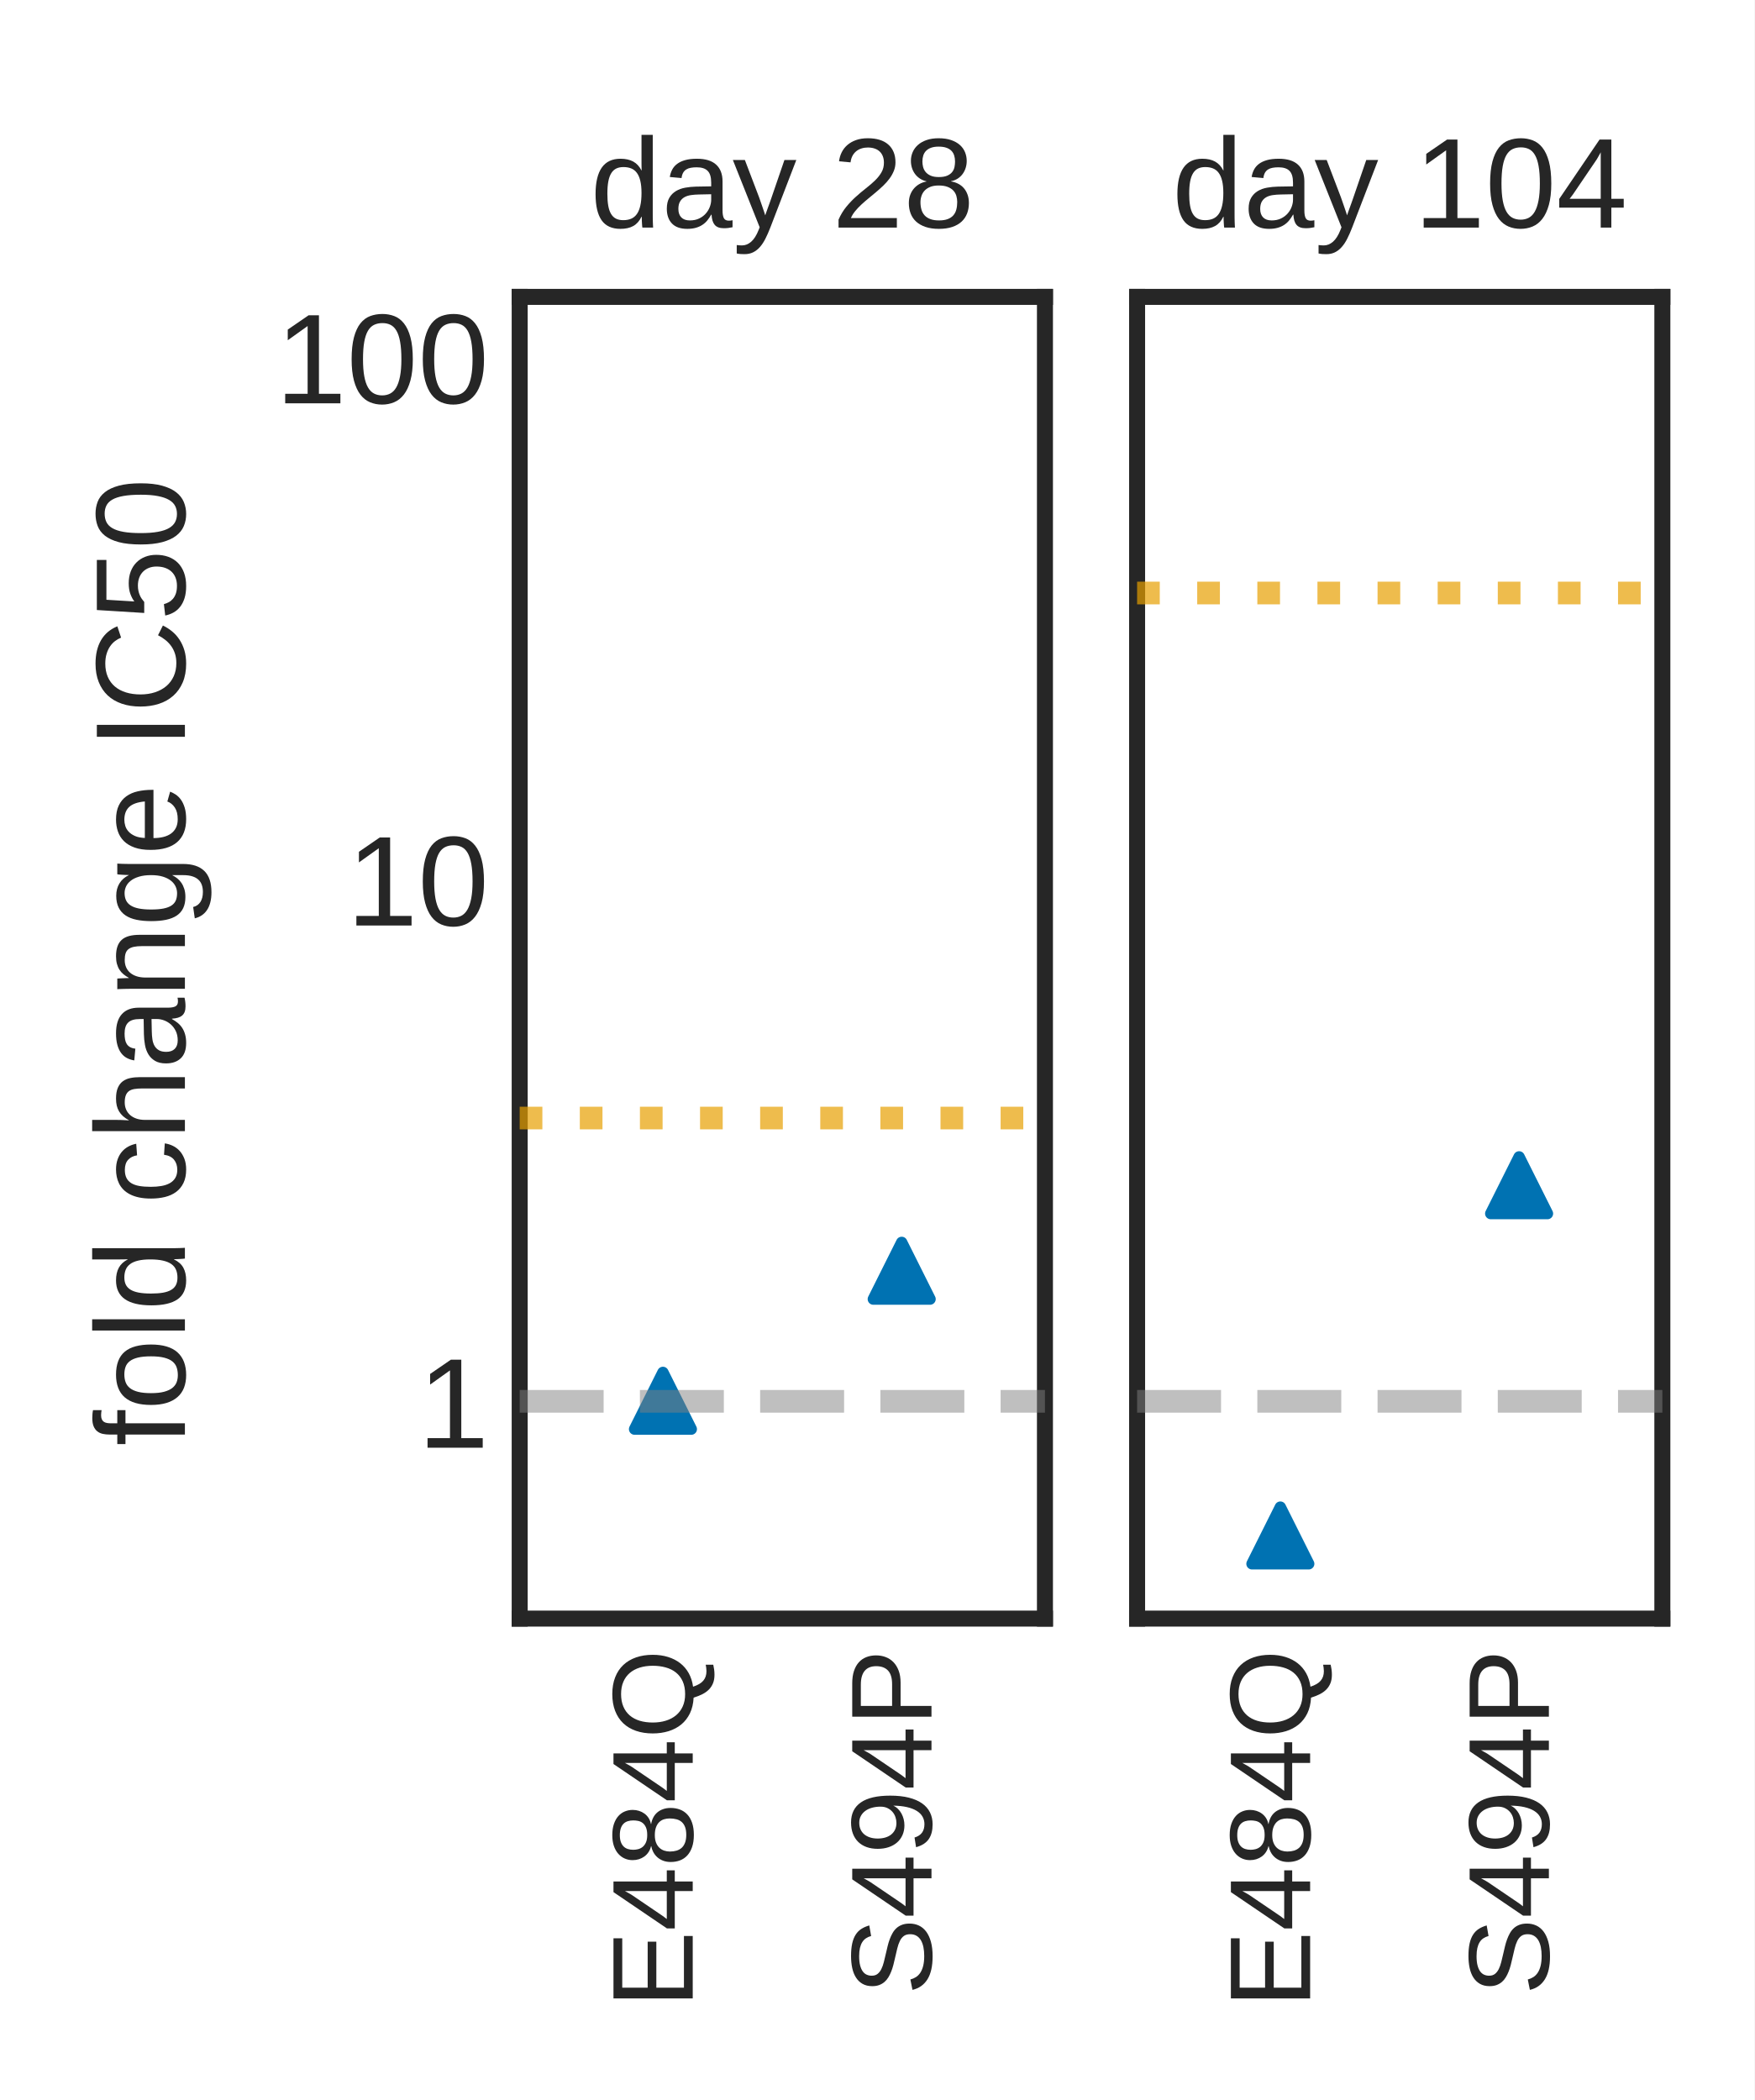
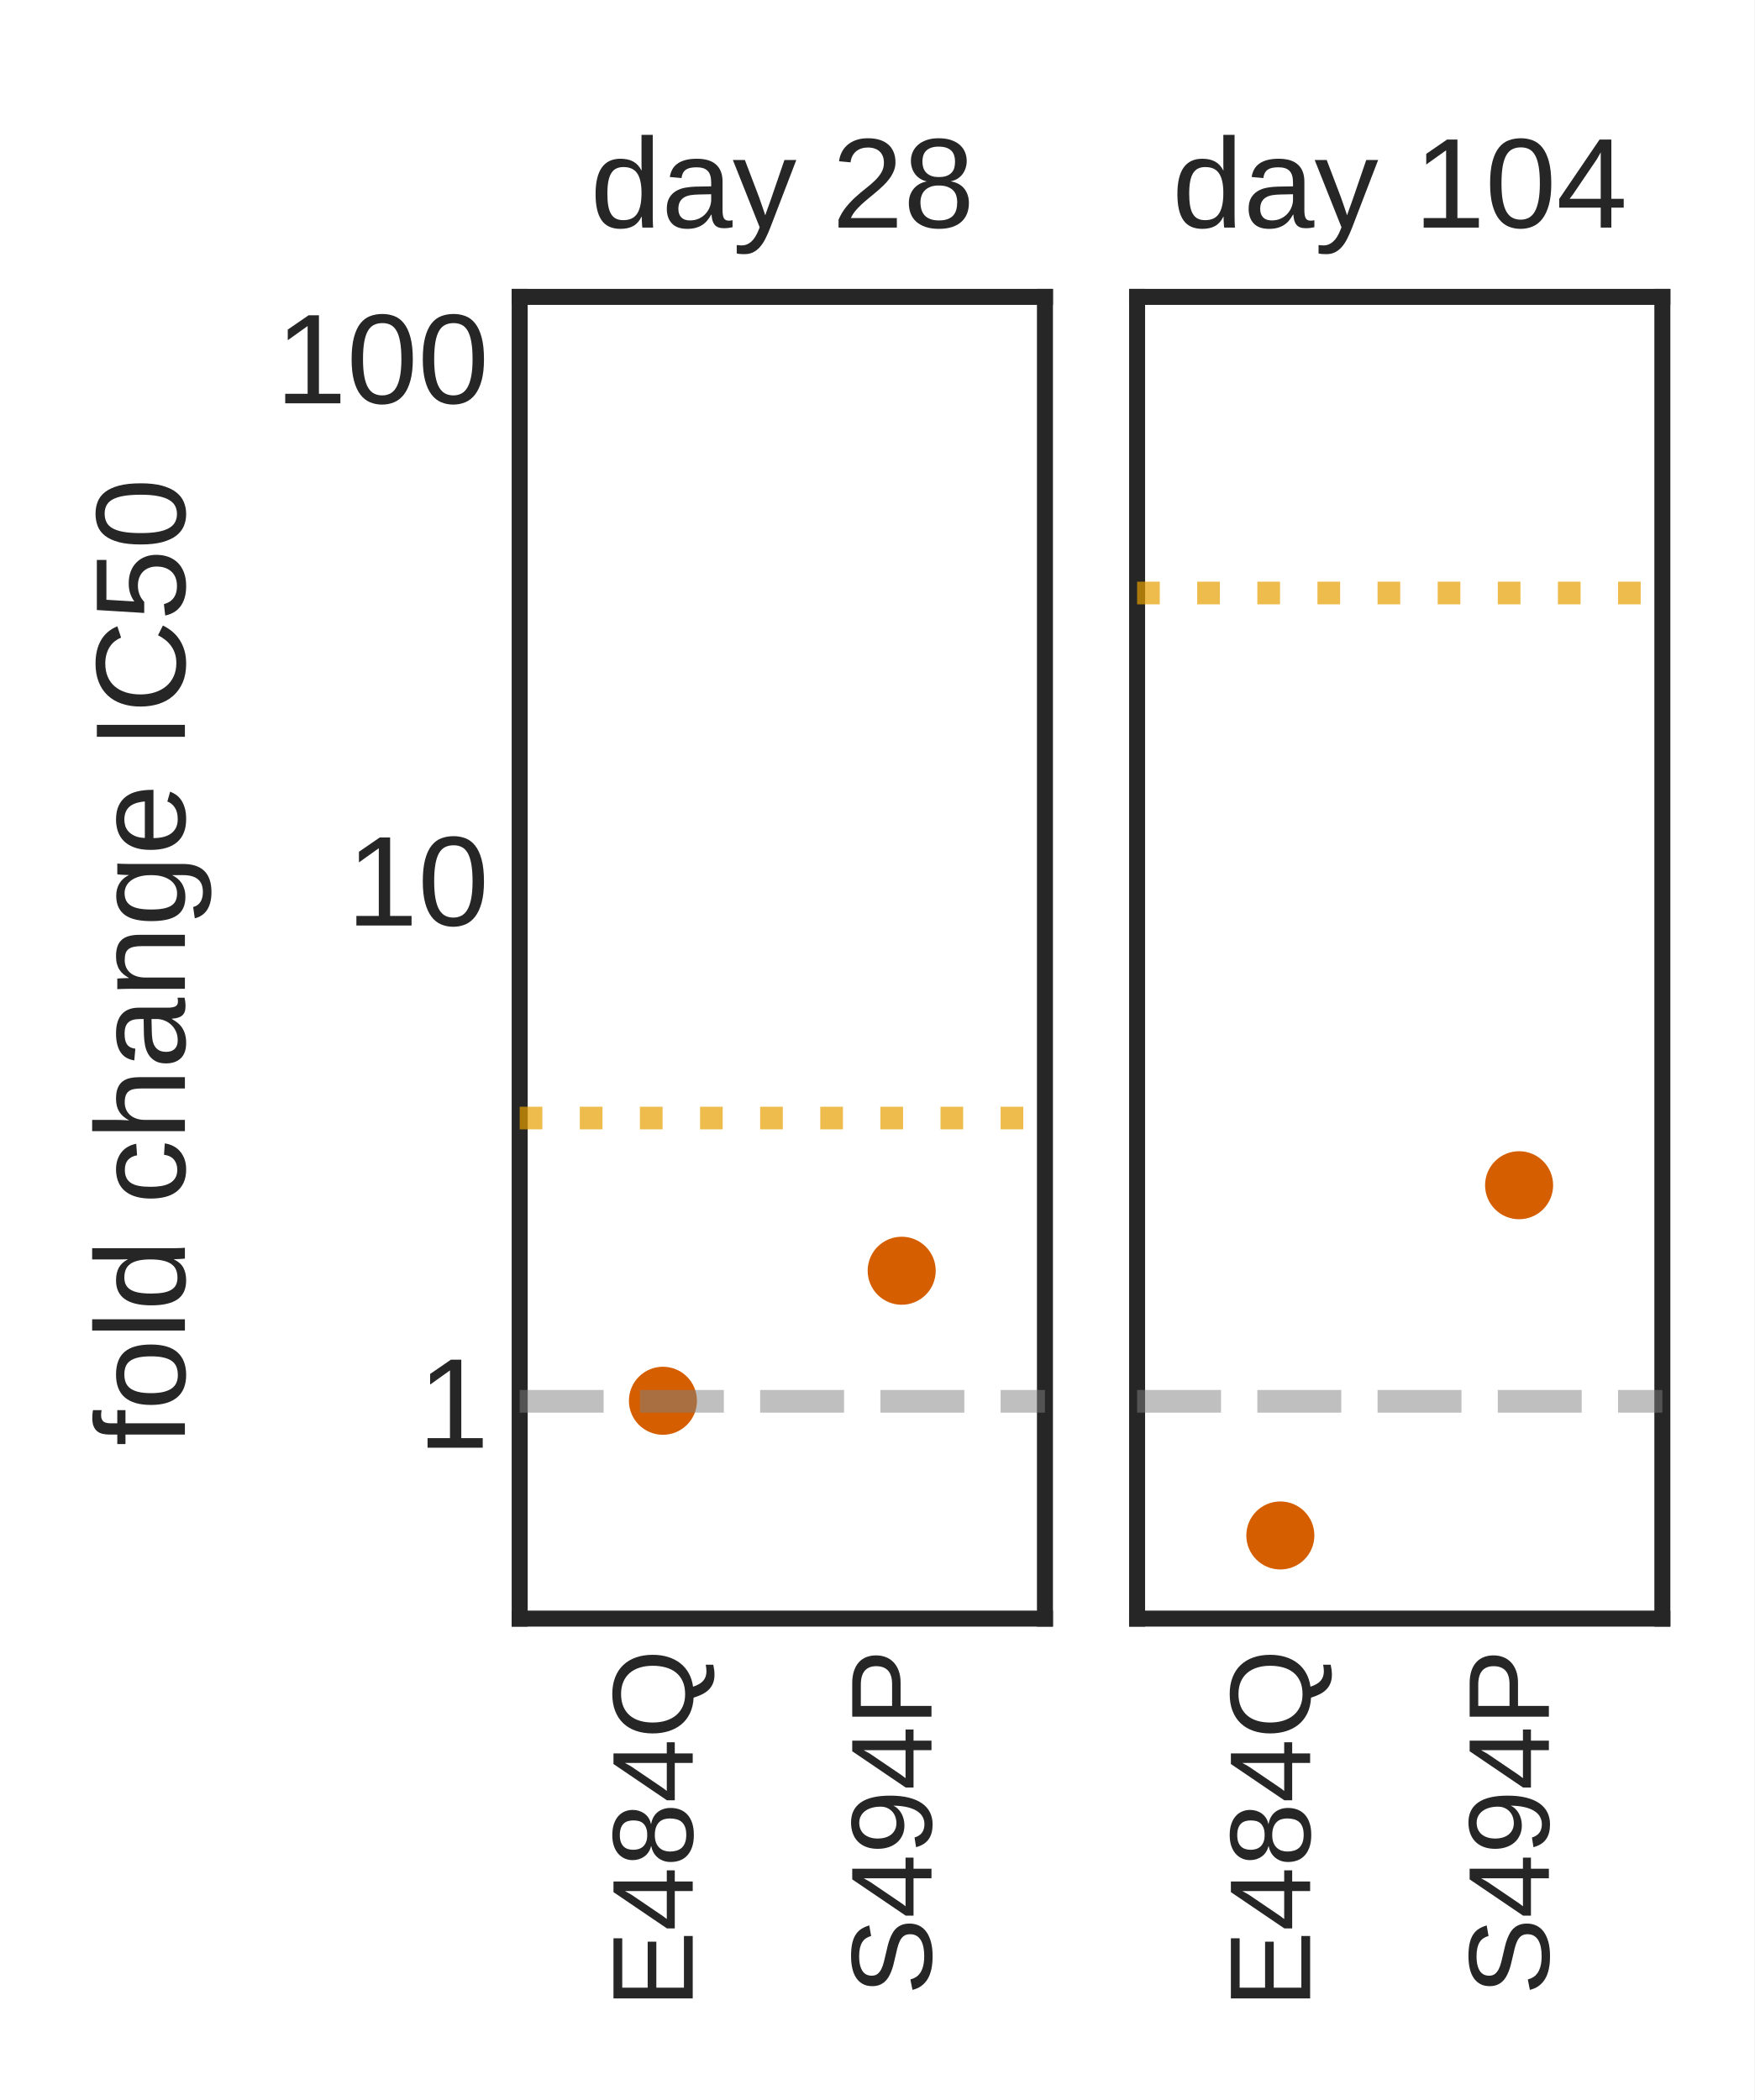
<svg xmlns="http://www.w3.org/2000/svg" xmlns:xlink="http://www.w3.org/1999/xlink" height="164.102pt" version="1.1" viewBox="0 0 137.085 164.102" width="137.085pt">
  <defs>
    <style type="text/css">*{stroke-linecap:butt;stroke-linejoin:round;}</style>
  </defs>
  <g id="figure_1">
    <g id="patch_1">
      <path d="M 0 164.102  L 137.085 164.102  L 137.085 0  L 0 0  z " style="fill:#ffffff;" />
    </g>
    <g id="axes_1">
      <g id="patch_2">
        <path d="M 40.605 126.484  L 81.645 126.484  L 81.645 23.2  L 40.605 23.2  z " style="fill:#ffffff;" />
      </g>
      <g id="matplotlib.axis_1">
        <g id="xtick_1">
          <g id="line2d_1" />
          <g id="text_1">
            <g style="fill:#262626;" transform="translate(54.12476 156.9021)rotate(-90)scale(0.09 -0.09)">
              <defs>
                <path d="M 8.203 0  L 8.203 68.797  L 60.406 68.797  L 60.406 61.188  L 17.531 61.188  L 17.531 39.109  L 57.469 39.109  L 57.469 31.594  L 17.531 31.594  L 17.531 7.625  L 62.406 7.625  L 62.406 0  z " id="LiberationSans-69" />
                <path d="M 43.016 15.578  L 43.016 0  L 34.719 0  L 34.719 15.578  L 2.297 15.578  L 2.297 22.406  L 33.797 68.797  L 43.016 68.797  L 43.016 22.516  L 52.688 22.516  L 52.688 15.578  z M 34.719 58.891  Q 34.625 58.641 34.234 57.938  Q 33.844 57.234 33.344 56.344  Q 32.859 55.469 32.344 54.562  Q 31.844 53.656 31.453 53.078  L 13.812 27.094  Q 13.578 26.703 13.109 26.062  Q 12.641 25.438 12.156 24.781  Q 11.672 24.125 11.172 23.484  Q 10.688 22.859 10.406 22.516  L 34.719 22.516  z " id="LiberationSans-52" />
                <path d="M 51.266 19.188  Q 51.266 14.797 49.875 11.109  Q 48.484 7.422 45.625 4.734  Q 42.781 2.047 38.328 0.531  Q 33.891 -0.984 27.828 -0.984  Q 21.781 -0.984 17.359 0.531  Q 12.938 2.047 10.031 4.703  Q 7.125 7.375 5.734 11.062  Q 4.344 14.75 4.344 19.094  Q 4.344 22.859 5.484 25.781  Q 6.641 28.719 8.562 30.828  Q 10.5 32.953 12.969 34.25  Q 15.438 35.547 18.062 35.984  L 18.062 36.188  Q 15.188 36.859 12.906 38.375  Q 10.641 39.891 9.094 42.016  Q 7.562 44.141 6.75 46.719  Q 5.953 49.312 5.953 52.203  Q 5.953 55.812 7.344 59  Q 8.734 62.203 11.469 64.625  Q 14.203 67.047 18.25 68.438  Q 22.312 69.828 27.641 69.828  Q 33.25 69.828 37.375 68.406  Q 41.5 67 44.203 64.578  Q 46.922 62.156 48.234 58.938  Q 49.562 55.719 49.562 52.094  Q 49.562 49.266 48.75 46.672  Q 47.953 44.094 46.406 41.969  Q 44.875 39.844 42.594 38.344  Q 40.328 36.859 37.359 36.281  L 37.359 36.078  Q 40.328 35.594 42.859 34.297  Q 45.406 33.016 47.266 30.891  Q 49.125 28.766 50.188 25.828  Q 51.266 22.906 51.266 19.188  z M 40.438 51.609  Q 40.438 54.203 39.766 56.344  Q 39.109 58.5 37.594 60.031  Q 36.078 61.578 33.641 62.422  Q 31.203 63.281 27.641 63.281  Q 24.172 63.281 21.781 62.422  Q 19.391 61.578 17.844 60.031  Q 16.312 58.5 15.625 56.344  Q 14.938 54.203 14.938 51.609  Q 14.938 49.562 15.469 47.406  Q 16.016 45.266 17.422 43.5  Q 18.844 41.75 21.328 40.625  Q 23.828 39.5 27.734 39.5  Q 31.891 39.5 34.406 40.625  Q 36.922 41.75 38.25 43.5  Q 39.594 45.266 40.016 47.406  Q 40.438 49.562 40.438 51.609  z M 42.141 20.016  Q 42.141 22.516 41.453 24.828  Q 40.766 27.156 39.109 28.938  Q 37.453 30.719 34.641 31.812  Q 31.844 32.906 27.641 32.906  Q 23.781 32.906 21.062 31.812  Q 18.359 30.719 16.672 28.906  Q 14.984 27.094 14.203 24.719  Q 13.422 22.359 13.422 19.828  Q 13.422 16.656 14.203 14.031  Q 14.984 11.422 16.688 9.547  Q 18.406 7.672 21.188 6.641  Q 23.969 5.609 27.938 5.609  Q 31.938 5.609 34.672 6.641  Q 37.406 7.672 39.062 9.547  Q 40.719 11.422 41.422 14.078  Q 42.141 16.75 42.141 20.016  z " id="LiberationSans-56" />
                <path d="M 73 34.719  Q 73 27.438 71.109 21.406  Q 69.234 15.375 65.688 10.828  Q 62.156 6.297 57 3.438  Q 51.859 0.594 45.312 -0.297  Q 46.344 -3.422 47.625 -5.609  Q 48.922 -7.812 50.578 -9.203  Q 52.25 -10.594 54.266 -11.25  Q 56.297 -11.922 58.797 -11.922  Q 60.156 -11.922 61.719 -11.719  Q 63.281 -11.531 64.406 -11.281  L 64.406 -17.828  Q 62.547 -18.266 60.328 -18.578  Q 58.109 -18.891 55.719 -18.891  Q 51.516 -18.891 48.391 -17.641  Q 45.266 -16.406 42.891 -14.078  Q 40.531 -11.766 38.812 -8.391  Q 37.109 -5.031 35.797 -0.781  Q 28.078 -0.391 22.234 2.406  Q 16.406 5.219 12.516 9.938  Q 8.641 14.656 6.688 20.969  Q 4.734 27.297 4.734 34.719  Q 4.734 42.781 6.984 49.266  Q 9.234 55.766 13.578 60.328  Q 17.922 64.891 24.297 67.359  Q 30.672 69.828 38.922 69.828  Q 47.125 69.828 53.484 67.328  Q 59.859 64.844 64.172 60.25  Q 68.5 55.672 70.75 49.172  Q 73 42.672 73 34.719  z M 63.484 34.719  Q 63.484 40.922 61.891 46  Q 60.297 51.078 57.203 54.688  Q 54.109 58.297 49.516 60.25  Q 44.922 62.203 38.922 62.203  Q 32.766 62.203 28.125 60.25  Q 23.484 58.297 20.375 54.688  Q 17.281 51.078 15.734 46  Q 14.203 40.922 14.203 34.719  Q 14.203 28.516 15.797 23.359  Q 17.391 18.219 20.484 14.484  Q 23.578 10.75 28.188 8.672  Q 32.812 6.594 38.812 6.594  Q 45.266 6.594 49.922 8.688  Q 54.594 10.797 57.594 14.531  Q 60.594 18.266 62.031 23.438  Q 63.484 28.609 63.484 34.719  z " id="LiberationSans-81" />
              </defs>
              <use xlink:href="#LiberationSans-69" />
              <use x="66.699" xlink:href="#LiberationSans-52" />
              <use x="122.314" xlink:href="#LiberationSans-56" />
              <use x="177.93" xlink:href="#LiberationSans-52" />
              <use x="233.545" xlink:href="#LiberationSans-81" />
            </g>
          </g>
        </g>
        <g id="xtick_2">
          <g id="line2d_2" />
          <g id="text_2">
            <g style="fill:#262626;" transform="translate(72.7793 155.9051)rotate(-90)scale(0.09 -0.09)">
              <defs>
                <path d="M 62.109 19  Q 62.109 14.656 60.422 10.984  Q 58.734 7.328 55.219 4.656  Q 51.703 2 46.359 0.5  Q 41.016 -0.984 33.688 -0.984  Q 20.844 -0.984 13.672 3.516  Q 6.5 8.016 4.547 16.5  L 13.578 18.312  Q 14.266 15.625 15.672 13.422  Q 17.094 11.234 19.5 9.641  Q 21.922 8.062 25.484 7.172  Q 29.047 6.297 34.031 6.297  Q 38.188 6.297 41.656 7  Q 45.125 7.719 47.609 9.172  Q 50.094 10.641 51.484 12.953  Q 52.875 15.281 52.875 18.5  Q 52.875 21.875 51.344 23.969  Q 49.812 26.078 47.016 27.438  Q 44.234 28.812 40.375 29.734  Q 36.531 30.672 31.844 31.734  Q 28.953 32.375 26.047 33.125  Q 23.141 33.891 20.484 34.938  Q 17.828 35.984 15.484 37.391  Q 13.141 38.812 11.422 40.797  Q 9.719 42.781 8.734 45.391  Q 7.766 48 7.766 51.422  Q 7.766 56.297 9.734 59.781  Q 11.719 63.281 15.234 65.531  Q 18.75 67.781 23.531 68.797  Q 28.328 69.828 33.891 69.828  Q 40.281 69.828 44.812 68.828  Q 49.359 67.828 52.484 65.812  Q 55.609 63.812 57.484 60.859  Q 59.375 57.906 60.5 54  L 51.312 52.391  Q 50.641 54.891 49.344 56.844  Q 48.047 58.797 45.938 60.109  Q 43.844 61.422 40.844 62.109  Q 37.844 62.797 33.797 62.797  Q 29 62.797 25.75 61.938  Q 22.516 61.078 20.531 59.609  Q 18.562 58.156 17.703 56.172  Q 16.844 54.203 16.844 51.906  Q 16.844 48.828 18.375 46.844  Q 19.922 44.875 22.562 43.547  Q 25.203 42.234 28.656 41.359  Q 32.125 40.484 36.031 39.594  Q 39.203 38.875 42.359 38.109  Q 45.516 37.359 48.391 36.297  Q 51.266 35.25 53.781 33.828  Q 56.297 32.422 58.156 30.375  Q 60.016 28.328 61.062 25.531  Q 62.109 22.75 62.109 19  z " id="LiberationSans-83" />
                <path d="M 50.875 35.797  Q 50.875 26.609 49.141 19.703  Q 47.406 12.797 44.188 8.203  Q 40.969 3.609 36.344 1.312  Q 31.734 -0.984 25.984 -0.984  Q 22.016 -0.984 18.844 -0.172  Q 15.672 0.641 13.172 2.344  Q 10.688 4.047 8.922 6.781  Q 7.172 9.516 6.109 13.375  L 14.5 14.703  Q 15.875 10.25 18.781 8.172  Q 21.688 6.109 26.125 6.109  Q 29.688 6.109 32.641 7.781  Q 35.594 9.469 37.672 12.844  Q 39.75 16.219 40.922 21.297  Q 42.094 26.375 42.188 33.203  Q 41.156 30.906 39.375 29.094  Q 37.594 27.297 35.328 26.047  Q 33.062 24.812 30.422 24.141  Q 27.781 23.484 25.094 23.484  Q 20.406 23.484 16.625 25.172  Q 12.844 26.859 10.203 29.875  Q 7.562 32.906 6.125 37.172  Q 4.688 41.453 4.688 46.688  Q 4.688 52 6.219 56.297  Q 7.766 60.594 10.688 63.594  Q 13.625 66.609 17.891 68.219  Q 22.172 69.828 27.594 69.828  Q 39.062 69.828 44.969 61.328  Q 50.875 52.828 50.875 35.797  z M 41.312 44.281  Q 41.312 48.094 40.406 51.453  Q 39.5 54.828 37.719 57.312  Q 35.938 59.812 33.328 61.25  Q 30.719 62.703 27.297 62.703  Q 24.125 62.703 21.578 61.578  Q 19.047 60.453 17.281 58.375  Q 15.531 56.297 14.578 53.312  Q 13.625 50.344 13.625 46.688  Q 13.625 43.219 14.469 40.234  Q 15.328 37.25 17.031 35.078  Q 18.75 32.906 21.281 31.656  Q 23.828 30.422 27.203 30.422  Q 29.641 30.422 32.156 31.25  Q 34.672 32.078 36.688 33.781  Q 38.719 35.5 40.016 38.109  Q 41.312 40.719 41.312 44.281  z " id="LiberationSans-57" />
                <path d="M 61.422 48.094  Q 61.422 43.609 59.938 39.719  Q 58.453 35.844 55.5 32.984  Q 52.547 30.125 48.094 28.469  Q 43.656 26.812 37.75 26.812  L 17.531 26.812  L 17.531 0  L 8.203 0  L 8.203 68.797  L 37.156 68.797  Q 43.266 68.797 47.797 67.312  Q 52.344 65.828 55.375 63.109  Q 58.406 60.406 59.906 56.562  Q 61.422 52.734 61.422 48.094  z M 52.047 48  Q 52.047 54.547 48.047 57.938  Q 44.047 61.328 36.031 61.328  L 17.531 61.328  L 17.531 34.188  L 36.422 34.188  Q 44.484 34.188 48.266 37.75  Q 52.047 41.312 52.047 48  z " id="LiberationSans-80" />
              </defs>
              <use xlink:href="#LiberationSans-83" />
              <use x="66.699" xlink:href="#LiberationSans-52" />
              <use x="122.314" xlink:href="#LiberationSans-57" />
              <use x="177.93" xlink:href="#LiberationSans-52" />
              <use x="233.545" xlink:href="#LiberationSans-80" />
            </g>
          </g>
        </g>
      </g>
      <g id="matplotlib.axis_2">
        <g id="ytick_1">
          <g id="line2d_3" />
          <g id="text_3">
            <g style="fill:#262626;" transform="translate(32.64375 113.129)scale(0.1 -0.1)">
              <defs>
                <path d="M 7.625 0  L 7.625 7.469  L 25.141 7.469  L 25.141 60.406  L 9.625 49.312  L 9.625 57.625  L 25.875 68.797  L 33.984 68.797  L 33.984 7.469  L 50.734 7.469  L 50.734 0  z " id="LiberationSans-49" />
              </defs>
              <use xlink:href="#LiberationSans-49" />
            </g>
          </g>
        </g>
        <g id="ytick_2">
          <g id="line2d_4" />
          <g id="text_4">
            <g style="fill:#262626;" transform="translate(27.08281 72.32361)scale(0.1 -0.1)">
              <defs>
                <path d="M 51.703 34.422  Q 51.703 24.516 49.828 17.75  Q 47.953 10.984 44.703 6.812  Q 41.453 2.641 37.062 0.828  Q 32.672 -0.984 27.688 -0.984  Q 22.656 -0.984 18.312 0.828  Q 13.969 2.641 10.766 6.781  Q 7.562 10.938 5.734 17.703  Q 3.906 24.469 3.906 34.422  Q 3.906 44.828 5.734 51.641  Q 7.562 58.453 10.781 62.5  Q 14.016 66.547 18.406 68.188  Q 22.797 69.828 27.984 69.828  Q 32.906 69.828 37.219 68.188  Q 41.547 66.547 44.766 62.5  Q 48 58.453 49.844 51.641  Q 51.703 44.828 51.703 34.422  z M 42.781 34.422  Q 42.781 42.625 41.797 48.062  Q 40.828 53.516 38.922 56.766  Q 37.016 60.016 34.25 61.359  Q 31.5 62.703 27.984 62.703  Q 24.266 62.703 21.438 61.328  Q 18.609 59.969 16.672 56.719  Q 14.75 53.469 13.766 48.016  Q 12.797 42.578 12.797 34.422  Q 12.797 26.516 13.797 21.094  Q 14.797 15.672 16.719 12.375  Q 18.656 9.078 21.438 7.641  Q 24.219 6.203 27.781 6.203  Q 31.25 6.203 34.031 7.641  Q 36.812 9.078 38.734 12.375  Q 40.672 15.672 41.719 21.094  Q 42.781 26.516 42.781 34.422  z " id="LiberationSans-48" />
              </defs>
              <use xlink:href="#LiberationSans-49" />
              <use x="55.615" xlink:href="#LiberationSans-48" />
            </g>
          </g>
        </g>
        <g id="ytick_3">
          <g id="line2d_5" />
          <g id="text_5">
            <g style="fill:#262626;" transform="translate(21.52188 31.51816)scale(0.1 -0.1)">
              <use xlink:href="#LiberationSans-49" />
              <use x="55.615" xlink:href="#LiberationSans-48" />
              <use x="111.23" xlink:href="#LiberationSans-48" />
            </g>
          </g>
        </g>
        <g id="ytick_4">
          <g id="line2d_6" />
        </g>
        <g id="ytick_5">
          <g id="line2d_7" />
        </g>
        <g id="ytick_6">
          <g id="line2d_8" />
        </g>
        <g id="ytick_7">
          <g id="line2d_9" />
        </g>
        <g id="ytick_8">
          <g id="line2d_10" />
        </g>
        <g id="ytick_9">
          <g id="line2d_11" />
        </g>
        <g id="ytick_10">
          <g id="line2d_12" />
        </g>
        <g id="ytick_11">
          <g id="line2d_13" />
        </g>
        <g id="ytick_12">
          <g id="line2d_14" />
        </g>
        <g id="ytick_13">
          <g id="line2d_15" />
        </g>
        <g id="ytick_14">
          <g id="line2d_16" />
        </g>
        <g id="ytick_15">
          <g id="line2d_17" />
        </g>
        <g id="ytick_16">
          <g id="line2d_18" />
        </g>
        <g id="ytick_17">
          <g id="line2d_19" />
        </g>
        <g id="ytick_18">
          <g id="line2d_20" />
        </g>
        <g id="ytick_19">
          <g id="line2d_21" />
        </g>
        <g id="ytick_20">
          <g id="line2d_22" />
        </g>
        <g id="ytick_21">
          <g id="line2d_23" />
        </g>
        <g id="ytick_22">
          <g id="line2d_24" />
        </g>
        <g id="ytick_23">
          <g id="line2d_25" />
        </g>
        <g id="ytick_24">
          <g id="line2d_26" />
        </g>
        <g id="ytick_25">
          <g id="line2d_27" />
        </g>
        <g id="text_6">
          <g style="fill:#262626;" transform="translate(14.44688 112.9863)rotate(-90)scale(0.1 -0.1)">
            <defs>
              <path d="M 17.625 46.438  L 17.625 0  L 8.844 0  L 8.844 46.438  L 1.422 46.438  L 1.422 52.828  L 8.844 52.828  L 8.844 58.797  Q 8.844 61.672 9.375 64.141  Q 9.906 66.609 11.344 68.438  Q 12.797 70.266 15.281 71.312  Q 17.781 72.359 21.734 72.359  Q 23.297 72.359 24.969 72.219  Q 26.656 72.078 27.938 71.781  L 27.938 65.094  Q 27.094 65.234 26 65.359  Q 24.906 65.484 24.031 65.484  Q 22.078 65.484 20.828 64.938  Q 19.578 64.406 18.875 63.406  Q 18.172 62.406 17.891 60.938  Q 17.625 59.469 17.625 57.562  L 17.625 52.828  L 27.938 52.828  L 27.938 46.438  z " id="LiberationSans-102" />
              <path d="M 51.422 26.469  Q 51.422 12.594 45.312 5.797  Q 39.203 -0.984 27.594 -0.984  Q 22.078 -0.984 17.719 0.672  Q 13.375 2.344 10.375 5.766  Q 7.375 9.188 5.781 14.328  Q 4.203 19.484 4.203 26.469  Q 4.203 53.812 27.875 53.812  Q 34.031 53.812 38.5 52.094  Q 42.969 50.391 45.828 46.969  Q 48.688 43.562 50.047 38.422  Q 51.422 33.297 51.422 26.469  z M 42.188 26.469  Q 42.188 32.625 41.234 36.625  Q 40.281 40.625 38.453 43.016  Q 36.625 45.406 33.984 46.359  Q 31.344 47.312 28.031 47.312  Q 24.656 47.312 21.938 46.312  Q 19.234 45.312 17.328 42.891  Q 15.438 40.484 14.422 36.469  Q 13.422 32.469 13.422 26.469  Q 13.422 20.312 14.5 16.281  Q 15.578 12.25 17.453 9.859  Q 19.344 7.469 21.906 6.484  Q 24.469 5.516 27.484 5.516  Q 30.859 5.516 33.594 6.469  Q 36.328 7.422 38.234 9.812  Q 40.141 12.203 41.156 16.25  Q 42.188 20.312 42.188 26.469  z " id="LiberationSans-111" />
              <path d="M 6.734 0  L 6.734 72.469  L 15.531 72.469  L 15.531 0  z " id="LiberationSans-108" />
              <path d="M 40.094 8.5  Q 37.641 3.422 33.609 1.219  Q 29.594 -0.984 23.641 -0.984  Q 13.625 -0.984 8.906 5.75  Q 4.203 12.5 4.203 26.172  Q 4.203 53.812 23.641 53.812  Q 29.641 53.812 33.641 51.609  Q 37.641 49.422 40.094 44.625  L 40.188 44.625  Q 40.188 45.125 40.156 46.172  Q 40.141 47.219 40.109 48.359  Q 40.094 49.516 40.094 50.531  Q 40.094 51.562 40.094 52  L 40.094 72.469  L 48.875 72.469  L 48.875 10.891  Q 48.875 8.984 48.891 7.219  Q 48.922 5.469 48.969 4  Q 49.031 2.547 49.078 1.484  Q 49.125 0.438 49.172 0  L 40.766 0  Q 40.672 0.484 40.594 1.391  Q 40.531 2.297 40.453 3.469  Q 40.375 4.641 40.328 5.938  Q 40.281 7.234 40.281 8.5  z M 13.422 26.469  Q 13.422 21 14.109 17.094  Q 14.797 13.188 16.312 10.672  Q 17.828 8.156 20.172 6.984  Q 22.516 5.812 25.875 5.812  Q 29.344 5.812 32 6.938  Q 34.672 8.062 36.453 10.578  Q 38.234 13.094 39.156 17.141  Q 40.094 21.188 40.094 27.047  Q 40.094 32.672 39.156 36.547  Q 38.234 40.438 36.422 42.828  Q 34.625 45.219 32 46.266  Q 29.391 47.312 25.984 47.312  Q 22.75 47.312 20.406 46.188  Q 18.062 45.062 16.5 42.578  Q 14.938 40.094 14.172 36.109  Q 13.422 32.125 13.422 26.469  z " id="LiberationSans-100" />
              <path id="LiberationSans-32" />
              <path d="M 13.422 26.656  Q 13.422 22.125 14.078 18.312  Q 14.75 14.5 16.312 11.734  Q 17.875 8.984 20.438 7.469  Q 23 5.953 26.766 5.953  Q 31.453 5.953 34.594 8.484  Q 37.75 11.031 38.484 16.312  L 47.359 15.719  Q 46.922 12.453 45.453 9.422  Q 44 6.391 41.484 4.094  Q 38.969 1.812 35.344 0.406  Q 31.734 -0.984 27 -0.984  Q 20.797 -0.984 16.453 1.109  Q 12.109 3.219 9.391 6.906  Q 6.688 10.594 5.469 15.594  Q 4.25 20.609 4.25 26.469  Q 4.25 31.781 5.125 35.859  Q 6 39.938 7.594 42.984  Q 9.188 46.047 11.328 48.125  Q 13.484 50.203 15.984 51.438  Q 18.5 52.688 21.281 53.25  Q 24.078 53.812 26.906 53.812  Q 31.344 53.812 34.812 52.594  Q 38.281 51.375 40.797 49.25  Q 43.312 47.125 44.875 44.234  Q 46.438 41.359 47.078 38.031  L 38.031 37.359  Q 37.359 41.75 34.562 44.328  Q 31.781 46.922 26.656 46.922  Q 22.906 46.922 20.391 45.672  Q 17.875 44.438 16.312 41.922  Q 14.75 39.406 14.078 35.594  Q 13.422 31.781 13.422 26.656  z " id="LiberationSans-99" />
              <path d="M 15.484 43.797  Q 16.938 46.484 18.641 48.359  Q 20.359 50.25 22.406 51.469  Q 24.469 52.688 26.906 53.25  Q 29.344 53.812 32.375 53.812  Q 37.453 53.812 40.703 52.438  Q 43.953 51.078 45.828 48.609  Q 47.703 46.141 48.406 42.719  Q 49.125 39.312 49.125 35.203  L 49.125 0  L 40.281 0  L 40.281 33.5  Q 40.281 36.859 39.859 39.391  Q 39.453 41.938 38.281 43.625  Q 37.109 45.312 34.953 46.156  Q 32.812 47.016 29.391 47.016  Q 26.266 47.016 23.75 45.891  Q 21.234 44.781 19.453 42.719  Q 17.672 40.672 16.688 37.734  Q 15.719 34.812 15.719 31.156  L 15.719 0  L 6.938 0  L 6.938 72.469  L 15.719 72.469  L 15.719 53.609  Q 15.719 52 15.672 50.391  Q 15.625 48.781 15.547 47.406  Q 15.484 46.047 15.422 45.094  Q 15.375 44.141 15.328 43.797  z " id="LiberationSans-104" />
              <path d="M 20.219 -0.984  Q 12.25 -0.984 8.25 3.219  Q 4.25 7.422 4.25 14.75  Q 4.25 19.969 6.219 23.312  Q 8.203 26.656 11.391 28.562  Q 14.594 30.469 18.688 31.203  Q 22.797 31.938 27.047 32.031  L 38.922 32.234  L 38.922 35.109  Q 38.922 38.375 38.234 40.672  Q 37.547 42.969 36.125 44.375  Q 34.719 45.797 32.594 46.453  Q 30.469 47.125 27.594 47.125  Q 25.047 47.125 23 46.75  Q 20.953 46.391 19.438 45.438  Q 17.922 44.484 16.984 42.844  Q 16.062 41.219 15.766 38.719  L 6.594 39.547  Q 7.078 42.672 8.438 45.281  Q 9.812 47.906 12.328 49.797  Q 14.844 51.703 18.625 52.75  Q 22.406 53.812 27.781 53.812  Q 37.75 53.812 42.766 49.234  Q 47.797 44.672 47.797 36.031  L 47.797 13.281  Q 47.797 9.375 48.828 7.391  Q 49.859 5.422 52.734 5.422  Q 53.469 5.422 54.203 5.516  Q 54.938 5.609 55.609 5.766  L 55.609 0.297  Q 53.953 -0.094 52.312 -0.281  Q 50.688 -0.484 48.828 -0.484  Q 46.344 -0.484 44.562 0.172  Q 42.781 0.828 41.656 2.172  Q 40.531 3.516 39.938 5.484  Q 39.359 7.469 39.203 10.109  L 38.922 10.109  Q 37.5 7.562 35.812 5.516  Q 34.125 3.469 31.875 2.031  Q 29.641 0.594 26.781 -0.188  Q 23.922 -0.984 20.219 -0.984  z M 22.219 5.609  Q 26.422 5.609 29.562 7.141  Q 32.719 8.688 34.781 11.078  Q 36.859 13.484 37.891 16.312  Q 38.922 19.141 38.922 21.734  L 38.922 26.078  L 29.297 25.875  Q 26.078 25.828 23.172 25.406  Q 20.266 25 18.062 23.781  Q 15.875 22.562 14.578 20.359  Q 13.281 18.172 13.281 14.594  Q 13.281 10.297 15.594 7.953  Q 17.922 5.609 22.219 5.609  z " id="LiberationSans-97" />
              <path d="M 40.281 0  L 40.281 33.5  Q 40.281 37.359 39.719 39.938  Q 39.156 42.531 37.891 44.109  Q 36.625 45.703 34.547 46.359  Q 32.469 47.016 29.391 47.016  Q 26.266 47.016 23.75 45.922  Q 21.234 44.828 19.453 42.75  Q 17.672 40.672 16.688 37.625  Q 15.719 34.578 15.719 30.609  L 15.719 0  L 6.938 0  L 6.938 41.547  Q 6.938 43.219 6.906 45.047  Q 6.891 46.875 6.828 48.5  Q 6.781 50.141 6.734 51.312  Q 6.688 52.484 6.641 52.828  L 14.938 52.828  Q 14.984 52.594 15.031 51.516  Q 15.094 50.438 15.156 49.047  Q 15.234 47.656 15.281 46.219  Q 15.328 44.781 15.328 43.797  L 15.484 43.797  Q 16.75 46.094 18.266 47.953  Q 19.781 49.812 21.781 51.094  Q 23.781 52.391 26.359 53.094  Q 28.953 53.812 32.375 53.812  Q 36.766 53.812 39.938 52.734  Q 43.109 51.656 45.156 49.406  Q 47.219 47.172 48.172 43.625  Q 49.125 40.094 49.125 35.203  L 49.125 0  z " id="LiberationSans-110" />
              <path d="M 26.766 -20.75  Q 22.219 -20.75 18.703 -19.812  Q 15.188 -18.891 12.688 -17.156  Q 10.203 -15.438 8.641 -13.031  Q 7.078 -10.641 6.391 -7.719  L 15.234 -6.453  Q 16.109 -10.109 19.109 -12.078  Q 22.125 -14.062 27 -14.062  Q 29.984 -14.062 32.422 -13.234  Q 34.859 -12.406 36.562 -10.562  Q 38.281 -8.734 39.203 -5.797  Q 40.141 -2.875 40.141 1.312  L 40.141 9.812  L 40.047 9.812  Q 39.062 7.812 37.625 5.984  Q 36.188 4.156 34.109 2.734  Q 32.031 1.312 29.297 0.453  Q 26.562 -0.391 23.047 -0.391  Q 18.016 -0.391 14.422 1.297  Q 10.844 2.984 8.562 6.344  Q 6.297 9.719 5.25 14.719  Q 4.203 19.734 4.203 26.312  Q 4.203 32.672 5.25 37.75  Q 6.297 42.828 8.656 46.359  Q 11.031 49.906 14.812 51.781  Q 18.609 53.656 24.031 53.656  Q 29.641 53.656 33.766 51.094  Q 37.891 48.531 40.141 43.797  L 40.234 43.797  Q 40.234 45.016 40.297 46.531  Q 40.375 48.047 40.453 49.391  Q 40.531 50.734 40.625 51.703  Q 40.719 52.688 40.828 52.828  L 49.172 52.828  Q 49.125 52.391 49.078 51.344  Q 49.031 50.297 48.969 48.828  Q 48.922 47.359 48.891 45.578  Q 48.875 43.797 48.875 41.891  L 48.875 1.516  Q 48.875 -9.578 43.422 -15.156  Q 37.984 -20.75 26.766 -20.75  z M 40.141 26.422  Q 40.141 31.938 38.938 35.859  Q 37.75 39.797 35.797 42.281  Q 33.844 44.781 31.328 45.953  Q 28.812 47.125 26.172 47.125  Q 22.797 47.125 20.375 45.953  Q 17.969 44.781 16.375 42.266  Q 14.797 39.75 14.031 35.812  Q 13.281 31.891 13.281 26.422  Q 13.281 20.703 14.031 16.812  Q 14.797 12.938 16.359 10.547  Q 17.922 8.156 20.312 7.125  Q 22.703 6.109 26.031 6.109  Q 28.656 6.109 31.172 7.219  Q 33.688 8.344 35.688 10.781  Q 37.703 13.234 38.922 17.094  Q 40.141 20.953 40.141 26.422  z " id="LiberationSans-103" />
              <path d="M 13.484 24.562  Q 13.484 20.406 14.328 16.906  Q 15.188 13.422 16.969 10.906  Q 18.75 8.406 21.531 7  Q 24.312 5.609 28.219 5.609  Q 33.938 5.609 37.375 7.906  Q 40.828 10.203 42.047 13.719  L 49.75 11.531  Q 48.922 9.328 47.438 7.109  Q 45.953 4.891 43.453 3.094  Q 40.969 1.312 37.234 0.156  Q 33.5 -0.984 28.219 -0.984  Q 16.5 -0.984 10.375 6  Q 4.25 12.984 4.25 26.766  Q 4.25 34.188 6.094 39.328  Q 7.953 44.484 11.172 47.703  Q 14.406 50.922 18.703 52.359  Q 23 53.812 27.875 53.812  Q 34.516 53.812 38.984 51.656  Q 43.453 49.516 46.156 45.719  Q 48.875 41.938 50.016 36.812  Q 51.172 31.688 51.172 25.734  L 51.172 24.562  z M 42.094 31.297  Q 41.359 39.656 37.844 43.484  Q 34.328 47.312 27.734 47.312  Q 25.531 47.312 23.109 46.609  Q 20.703 45.906 18.656 44.094  Q 16.609 42.281 15.188 39.172  Q 13.766 36.078 13.578 31.297  z " id="LiberationSans-101" />
              <path d="M 9.234 0  L 9.234 68.797  L 18.562 68.797  L 18.562 0  z " id="LiberationSans-73" />
              <path d="M 38.672 62.203  Q 32.812 62.203 28.297 60.25  Q 23.781 58.297 20.719 54.688  Q 17.672 51.078 16.109 46  Q 14.547 40.922 14.547 34.719  Q 14.547 28.516 16.234 23.359  Q 17.922 18.219 21.062 14.5  Q 24.219 10.797 28.781 8.734  Q 33.344 6.688 39.062 6.688  Q 43.062 6.688 46.359 7.734  Q 49.656 8.797 52.312 10.688  Q 54.984 12.594 57.078 15.203  Q 59.188 17.828 60.797 21  L 68.406 17.188  Q 66.547 13.328 63.812 10  Q 61.078 6.688 57.391 4.25  Q 53.719 1.812 49.047 0.406  Q 44.391 -0.984 38.625 -0.984  Q 30.281 -0.984 24 1.672  Q 17.719 4.344 13.5 9.109  Q 9.281 13.875 7.172 20.406  Q 5.078 26.953 5.078 34.719  Q 5.078 42.781 7.297 49.266  Q 9.516 55.766 13.781 60.328  Q 18.062 64.891 24.312 67.359  Q 30.562 69.828 38.578 69.828  Q 49.562 69.828 56.938 65.531  Q 64.312 61.234 67.781 52.781  L 58.938 49.859  Q 57.953 52.297 56.297 54.516  Q 54.641 56.734 52.141 58.438  Q 49.656 60.156 46.312 61.172  Q 42.969 62.203 38.672 62.203  z " id="LiberationSans-67" />
              <path d="M 51.422 22.406  Q 51.422 17.234 49.859 12.938  Q 48.297 8.641 45.219 5.531  Q 42.141 2.438 37.578 0.719  Q 33.016 -0.984 27 -0.984  Q 21.578 -0.984 17.547 0.281  Q 13.531 1.562 10.734 3.781  Q 7.953 6 6.312 8.984  Q 4.688 11.969 4 15.375  L 12.891 16.406  Q 13.422 14.453 14.391 12.625  Q 15.375 10.797 17.062 9.344  Q 18.75 7.906 21.219 7.047  Q 23.688 6.203 27.203 6.203  Q 30.609 6.203 33.391 7.25  Q 36.188 8.297 38.156 10.344  Q 40.141 12.406 41.203 15.375  Q 42.281 18.359 42.281 22.219  Q 42.281 25.391 41.25 28.047  Q 40.234 30.719 38.328 32.641  Q 36.422 34.578 33.656 35.641  Q 30.906 36.719 27.391 36.719  Q 25.203 36.719 23.344 36.328  Q 21.484 35.938 19.891 35.25  Q 18.312 34.578 17.016 33.672  Q 15.719 32.766 14.594 31.781  L 6 31.781  L 8.297 68.797  L 47.406 68.797  L 47.406 61.328  L 16.312 61.328  L 14.984 39.5  Q 17.328 41.312 20.844 42.594  Q 24.359 43.891 29.203 43.891  Q 34.328 43.891 38.422 42.328  Q 42.531 40.766 45.406 37.906  Q 48.297 35.062 49.859 31.109  Q 51.422 27.156 51.422 22.406  z " id="LiberationSans-53" />
            </defs>
            <use xlink:href="#LiberationSans-102" />
            <use x="27.783" xlink:href="#LiberationSans-111" />
            <use x="83.398" xlink:href="#LiberationSans-108" />
            <use x="105.615" xlink:href="#LiberationSans-100" />
            <use x="161.23" xlink:href="#LiberationSans-32" />
            <use x="189.014" xlink:href="#LiberationSans-99" />
            <use x="239.014" xlink:href="#LiberationSans-104" />
            <use x="294.629" xlink:href="#LiberationSans-97" />
            <use x="350.244" xlink:href="#LiberationSans-110" />
            <use x="405.859" xlink:href="#LiberationSans-103" />
            <use x="461.475" xlink:href="#LiberationSans-101" />
            <use x="517.09" xlink:href="#LiberationSans-32" />
            <use x="544.873" xlink:href="#LiberationSans-73" />
            <use x="572.656" xlink:href="#LiberationSans-67" />
            <use x="644.873" xlink:href="#LiberationSans-53" />
            <use x="700.488" xlink:href="#LiberationSans-48" />
          </g>
        </g>
      </g>
      <g id="PathCollection_1">
-         <path clip-path="url(#p0c0f79298a)" d="M 51.797 107.245  L 49.582 111.677  L 54.013 111.677  z " style="fill:#0072b2;stroke:#0072b2;stroke-width:0.886;" />
-         <path clip-path="url(#p0c0f79298a)" d="M 70.452 97.085  L 68.236 101.516  L 72.668 101.516  z " style="fill:#0072b2;stroke:#0072b2;stroke-width:0.886;" />
+         <path clip-path="url(#p947f393b22)" d="M 51.797 111.677  C 52.385 111.677 52.949 111.443 53.364 111.028  C 53.78 110.612 54.013 110.049 54.013 109.461  C 54.013 108.873 53.78 108.31 53.364 107.894  C 52.949 107.479 52.385 107.245 51.797 107.245  C 51.21 107.245 50.646 107.479 50.231 107.894  C 49.815 108.31 49.582 108.873 49.582 109.461  C 49.582 110.049 49.815 110.612 50.231 111.028  C 50.646 111.443 51.21 111.677 51.797 111.677  z " style="fill:#d55e00;stroke:#d55e00;stroke-width:0.886;" />
+         <path clip-path="url(#p947f393b22)" d="M 70.452 101.516  C 71.04 101.516 71.603 101.282 72.019 100.867  C 72.434 100.451 72.668 99.888 72.668 99.3  C 72.668 98.713 72.434 98.149 72.019 97.734  C 71.603 97.318 71.04 97.085 70.452 97.085  C 69.864 97.085 69.301 97.318 68.885 97.734  C 68.47 98.149 68.236 98.713 68.236 99.3  C 68.236 99.888 68.47 100.451 68.885 100.867  C 69.301 101.282 69.864 101.516 70.452 101.516  z " style="fill:#d55e00;stroke:#d55e00;stroke-width:0.886;" />
      </g>
      <g id="patch_3">
        <path d="M 40.605 23.2  L 81.645 23.2  L 81.645 7.2  L 40.605 7.2  z " style="fill:none;" />
      </g>
      <g id="patch_4">
        <path d="M 40.605 126.484  L 40.605 23.2  " style="fill:none;stroke:#262626;stroke-linecap:square;stroke-linejoin:miter;stroke-width:1.25;" />
      </g>
      <g id="patch_5">
        <path d="M 81.645 126.484  L 81.645 23.2  " style="fill:none;stroke:#262626;stroke-linecap:square;stroke-linejoin:miter;stroke-width:1.25;" />
      </g>
      <g id="patch_6">
        <path d="M 40.605 126.484  L 81.645 126.484  " style="fill:none;stroke:#262626;stroke-linecap:square;stroke-linejoin:miter;stroke-width:1.25;" />
      </g>
      <g id="patch_7">
        <path d="M 40.605 23.2  L 81.645 23.2  " style="fill:none;stroke:#262626;stroke-linecap:square;stroke-linejoin:miter;stroke-width:1.25;" />
      </g>
      <g id="LineCollection_1">
-         <path clip-path="url(#p0c0f79298a)" d="M 40.605 109.506  L 81.645 109.506  " style="fill:none;stroke:#808080;stroke-dasharray:6.558,2.836;stroke-dashoffset:0;stroke-opacity:0.502;stroke-width:1.772;" />
+         <path clip-path="url(#p947f393b22)" d="M 40.605 109.506  L 81.645 109.506  " style="fill:none;stroke:#808080;stroke-dasharray:6.558,2.836;stroke-dashoffset:0;stroke-opacity:0.502;stroke-width:1.772;" />
      </g>
      <g id="text_7">
        <g style="fill:#262626;" transform="translate(46.11375 17.78594)scale(0.1 -0.1)">
          <defs>
            <path d="M 29.5 0  Q 27.641 -4.781 25.703 -8.609  Q 23.781 -12.453 21.391 -15.156  Q 19 -17.875 16.062 -19.312  Q 13.141 -20.75 9.328 -20.75  Q 7.672 -20.75 6.25 -20.656  Q 4.828 -20.562 3.266 -20.219  L 3.266 -13.625  Q 4.203 -13.766 5.375 -13.844  Q 6.547 -13.922 7.375 -13.922  Q 11.234 -13.922 14.547 -11.031  Q 17.875 -8.156 20.359 -1.859  L 21.188 0.25  L 0.25 52.828  L 9.625 52.828  L 20.75 23.641  Q 21.234 22.312 21.984 20.109  Q 22.75 17.922 23.5 15.719  Q 24.266 13.531 24.844 11.766  Q 25.438 10.016 25.531 9.578  Q 25.688 10.109 26.25 11.688  Q 26.812 13.281 27.516 15.234  Q 28.219 17.188 28.953 19.188  Q 29.688 21.188 30.172 22.656  L 40.531 52.828  L 49.812 52.828  z " id="LiberationSans-121" />
            <path d="M 5.031 0  L 5.031 6.203  Q 7.516 11.922 11.109 16.281  Q 14.703 20.656 18.656 24.188  Q 22.609 27.734 26.484 30.766  Q 30.375 33.797 33.5 36.812  Q 36.625 39.844 38.547 43.156  Q 40.484 46.484 40.484 50.688  Q 40.484 53.609 39.594 55.828  Q 38.719 58.062 37.062 59.562  Q 35.406 61.078 33.078 61.828  Q 30.766 62.594 27.938 62.594  Q 25.297 62.594 22.969 61.859  Q 20.656 61.141 18.844 59.672  Q 17.047 58.203 15.891 56.031  Q 14.75 53.859 14.406 50.984  L 5.422 51.812  Q 5.859 55.516 7.469 58.781  Q 9.078 62.062 11.906 64.531  Q 14.75 67 18.719 68.406  Q 22.703 69.828 27.938 69.828  Q 33.062 69.828 37.062 68.609  Q 41.062 67.391 43.812 64.984  Q 46.578 62.594 48.047 59.078  Q 49.516 55.562 49.516 50.984  Q 49.516 47.516 48.266 44.391  Q 47.016 41.266 44.938 38.422  Q 42.875 35.594 40.141 32.953  Q 37.406 30.328 34.422 27.812  Q 31.453 25.297 28.422 22.828  Q 25.391 20.359 22.719 17.859  Q 20.062 15.375 17.969 12.812  Q 15.875 10.25 14.703 7.469  L 50.594 7.469  L 50.594 0  z " id="LiberationSans-50" />
          </defs>
          <use xlink:href="#LiberationSans-100" />
          <use x="55.615" xlink:href="#LiberationSans-97" />
          <use x="111.23" xlink:href="#LiberationSans-121" />
          <use x="161.23" xlink:href="#LiberationSans-32" />
          <use x="189.014" xlink:href="#LiberationSans-50" />
          <use x="244.629" xlink:href="#LiberationSans-56" />
        </g>
      </g>
      <g id="LineCollection_2">
-         <path clip-path="url(#p0c0f79298a)" d="M 40.605 87.368  L 81.645 87.368  " style="fill:none;stroke:#e69f00;stroke-dasharray:1.772,2.925;stroke-dashoffset:0;stroke-opacity:0.698;stroke-width:1.772;" />
+         <path clip-path="url(#p947f393b22)" d="M 40.605 87.368  L 81.645 87.368  " style="fill:none;stroke:#e69f00;stroke-dasharray:1.772,2.925;stroke-dashoffset:0;stroke-opacity:0.698;stroke-width:1.772;" />
      </g>
    </g>
    <g id="axes_2">
      <g id="patch_8">
        <path d="M 88.845 126.484  L 129.885 126.484  L 129.885 23.2  L 88.845 23.2  z " style="fill:#ffffff;" />
      </g>
      <g id="matplotlib.axis_3">
        <g id="xtick_3">
          <g id="line2d_28" />
          <g id="text_8">
            <g style="fill:#262626;" transform="translate(102.3648 156.9021)rotate(-90)scale(0.09 -0.09)">
              <use xlink:href="#LiberationSans-69" />
              <use x="66.699" xlink:href="#LiberationSans-52" />
              <use x="122.314" xlink:href="#LiberationSans-56" />
              <use x="177.93" xlink:href="#LiberationSans-52" />
              <use x="233.545" xlink:href="#LiberationSans-81" />
            </g>
          </g>
        </g>
        <g id="xtick_4">
          <g id="line2d_29" />
          <g id="text_9">
            <g style="fill:#262626;" transform="translate(121.0193 155.9051)rotate(-90)scale(0.09 -0.09)">
              <use xlink:href="#LiberationSans-83" />
              <use x="66.699" xlink:href="#LiberationSans-52" />
              <use x="122.314" xlink:href="#LiberationSans-57" />
              <use x="177.93" xlink:href="#LiberationSans-52" />
              <use x="233.545" xlink:href="#LiberationSans-80" />
            </g>
          </g>
        </g>
      </g>
      <g id="matplotlib.axis_4">
        <g id="ytick_26" />
        <g id="ytick_27" />
        <g id="ytick_28" />
        <g id="ytick_29" />
        <g id="ytick_30" />
        <g id="ytick_31" />
        <g id="ytick_32" />
        <g id="ytick_33" />
        <g id="ytick_34" />
        <g id="ytick_35" />
        <g id="ytick_36" />
        <g id="ytick_37" />
        <g id="ytick_38" />
        <g id="ytick_39" />
        <g id="ytick_40" />
        <g id="ytick_41" />
        <g id="ytick_42" />
        <g id="ytick_43" />
        <g id="ytick_44" />
        <g id="ytick_45" />
        <g id="ytick_46" />
        <g id="ytick_47" />
        <g id="ytick_48" />
        <g id="ytick_49" />
        <g id="ytick_50" />
      </g>
      <g id="PathCollection_2">
-         <path clip-path="url(#p072d0f312e)" d="M 100.037 117.771  L 97.822 122.202  L 102.253 122.202  z " style="fill:#0072b2;stroke:#0072b2;stroke-width:0.886;" />
-         <path clip-path="url(#p072d0f312e)" d="M 118.692 90.403  L 116.476 94.834  L 120.908 94.834  z " style="fill:#0072b2;stroke:#0072b2;stroke-width:0.886;" />
+         <path clip-path="url(#pb0de326350)" d="M 100.037 122.202  C 100.625 122.202 101.189 121.968 101.604 121.553  C 102.02 121.137 102.253 120.574 102.253 119.986  C 102.253 119.399 102.02 118.835 101.604 118.42  C 101.189 118.004 100.625 117.771 100.037 117.771  C 99.45 117.771 98.886 118.004 98.471 118.42  C 98.055 118.835 97.822 119.399 97.822 119.986  C 97.822 120.574 98.055 121.137 98.471 121.553  C 98.886 121.968 99.45 122.202 100.037 122.202  z " style="fill:#d55e00;stroke:#d55e00;stroke-width:0.886;" />
+         <path clip-path="url(#pb0de326350)" d="M 118.692 94.834  C 119.28 94.834 119.843 94.601 120.259 94.185  C 120.674 93.77 120.908 93.206 120.908 92.619  C 120.908 92.031 120.674 91.467 120.259 91.052  C 119.843 90.637 119.28 90.403 118.692 90.403  C 118.104 90.403 117.541 90.637 117.125 91.052  C 116.71 91.467 116.476 92.031 116.476 92.619  C 116.476 93.206 116.71 93.77 117.125 94.185  C 117.541 94.601 118.104 94.834 118.692 94.834  z " style="fill:#d55e00;stroke:#d55e00;stroke-width:0.886;" />
      </g>
      <g id="patch_9">
        <path d="M 88.845 23.2  L 129.885 23.2  L 129.885 7.2  L 88.845 7.2  z " style="fill:none;" />
      </g>
      <g id="patch_10">
        <path d="M 88.845 126.484  L 88.845 23.2  " style="fill:none;stroke:#262626;stroke-linecap:square;stroke-linejoin:miter;stroke-width:1.25;" />
      </g>
      <g id="patch_11">
        <path d="M 129.885 126.484  L 129.885 23.2  " style="fill:none;stroke:#262626;stroke-linecap:square;stroke-linejoin:miter;stroke-width:1.25;" />
      </g>
      <g id="patch_12">
        <path d="M 88.845 126.484  L 129.885 126.484  " style="fill:none;stroke:#262626;stroke-linecap:square;stroke-linejoin:miter;stroke-width:1.25;" />
      </g>
      <g id="patch_13">
        <path d="M 88.845 23.2  L 129.885 23.2  " style="fill:none;stroke:#262626;stroke-linecap:square;stroke-linejoin:miter;stroke-width:1.25;" />
      </g>
      <g id="LineCollection_3">
-         <path clip-path="url(#p072d0f312e)" d="M 88.845 109.506  L 129.885 109.506  " style="fill:none;stroke:#808080;stroke-dasharray:6.558,2.836;stroke-dashoffset:0;stroke-opacity:0.502;stroke-width:1.772;" />
+         <path clip-path="url(#pb0de326350)" d="M 88.845 109.506  L 129.885 109.506  " style="fill:none;stroke:#808080;stroke-dasharray:6.558,2.836;stroke-dashoffset:0;stroke-opacity:0.502;stroke-width:1.772;" />
      </g>
      <g id="text_10">
        <g style="fill:#262626;" transform="translate(91.57328 17.78594)scale(0.1 -0.1)">
          <use xlink:href="#LiberationSans-100" />
          <use x="55.615" xlink:href="#LiberationSans-97" />
          <use x="111.23" xlink:href="#LiberationSans-121" />
          <use x="161.23" xlink:href="#LiberationSans-32" />
          <use x="189.014" xlink:href="#LiberationSans-49" />
          <use x="244.629" xlink:href="#LiberationSans-48" />
          <use x="300.244" xlink:href="#LiberationSans-52" />
        </g>
      </g>
      <g id="LineCollection_4">
-         <path clip-path="url(#p072d0f312e)" d="M 88.845 46.339  L 129.885 46.339  " style="fill:none;stroke:#e69f00;stroke-dasharray:1.772,2.925;stroke-dashoffset:0;stroke-opacity:0.698;stroke-width:1.772;" />
+         <path clip-path="url(#pb0de326350)" d="M 88.845 46.339  L 129.885 46.339  " style="fill:none;stroke:#e69f00;stroke-dasharray:1.772,2.925;stroke-dashoffset:0;stroke-opacity:0.698;stroke-width:1.772;" />
      </g>
    </g>
  </g>
  <defs>
-     <clipPath id="p0c0f79298a">
+     <clipPath id="p947f393b22">
      <rect height="103.284" width="41.04" x="40.605" y="23.2" />
    </clipPath>
-     <clipPath id="p072d0f312e">
+     <clipPath id="pb0de326350">
      <rect height="103.284" width="41.04" x="88.845" y="23.2" />
    </clipPath>
  </defs>
</svg>
